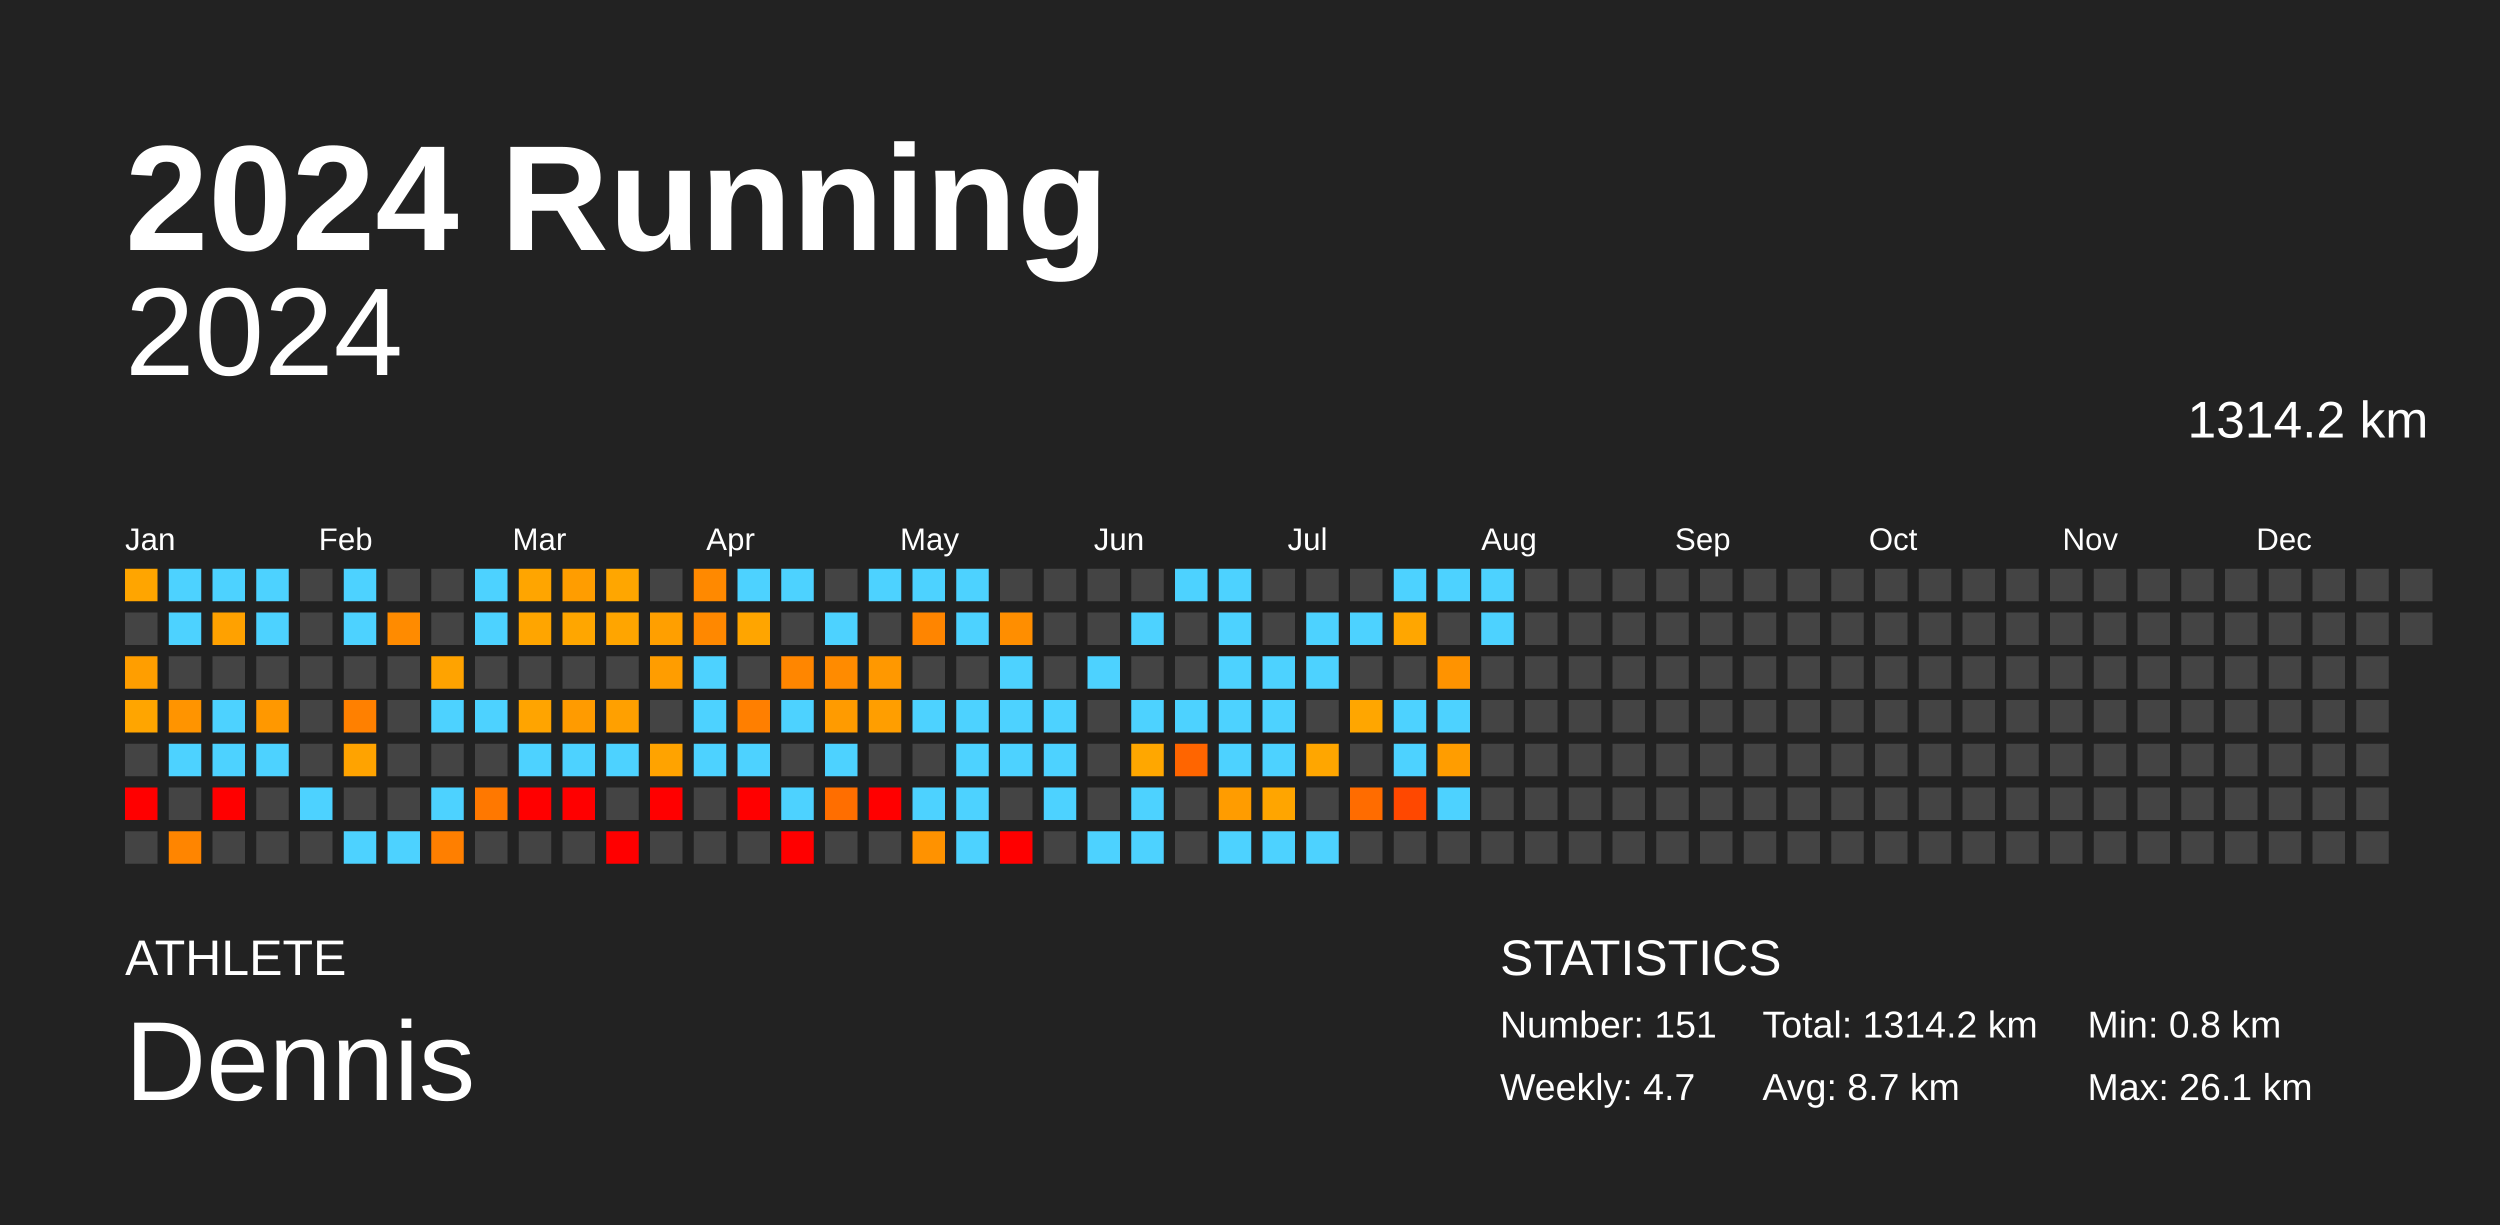
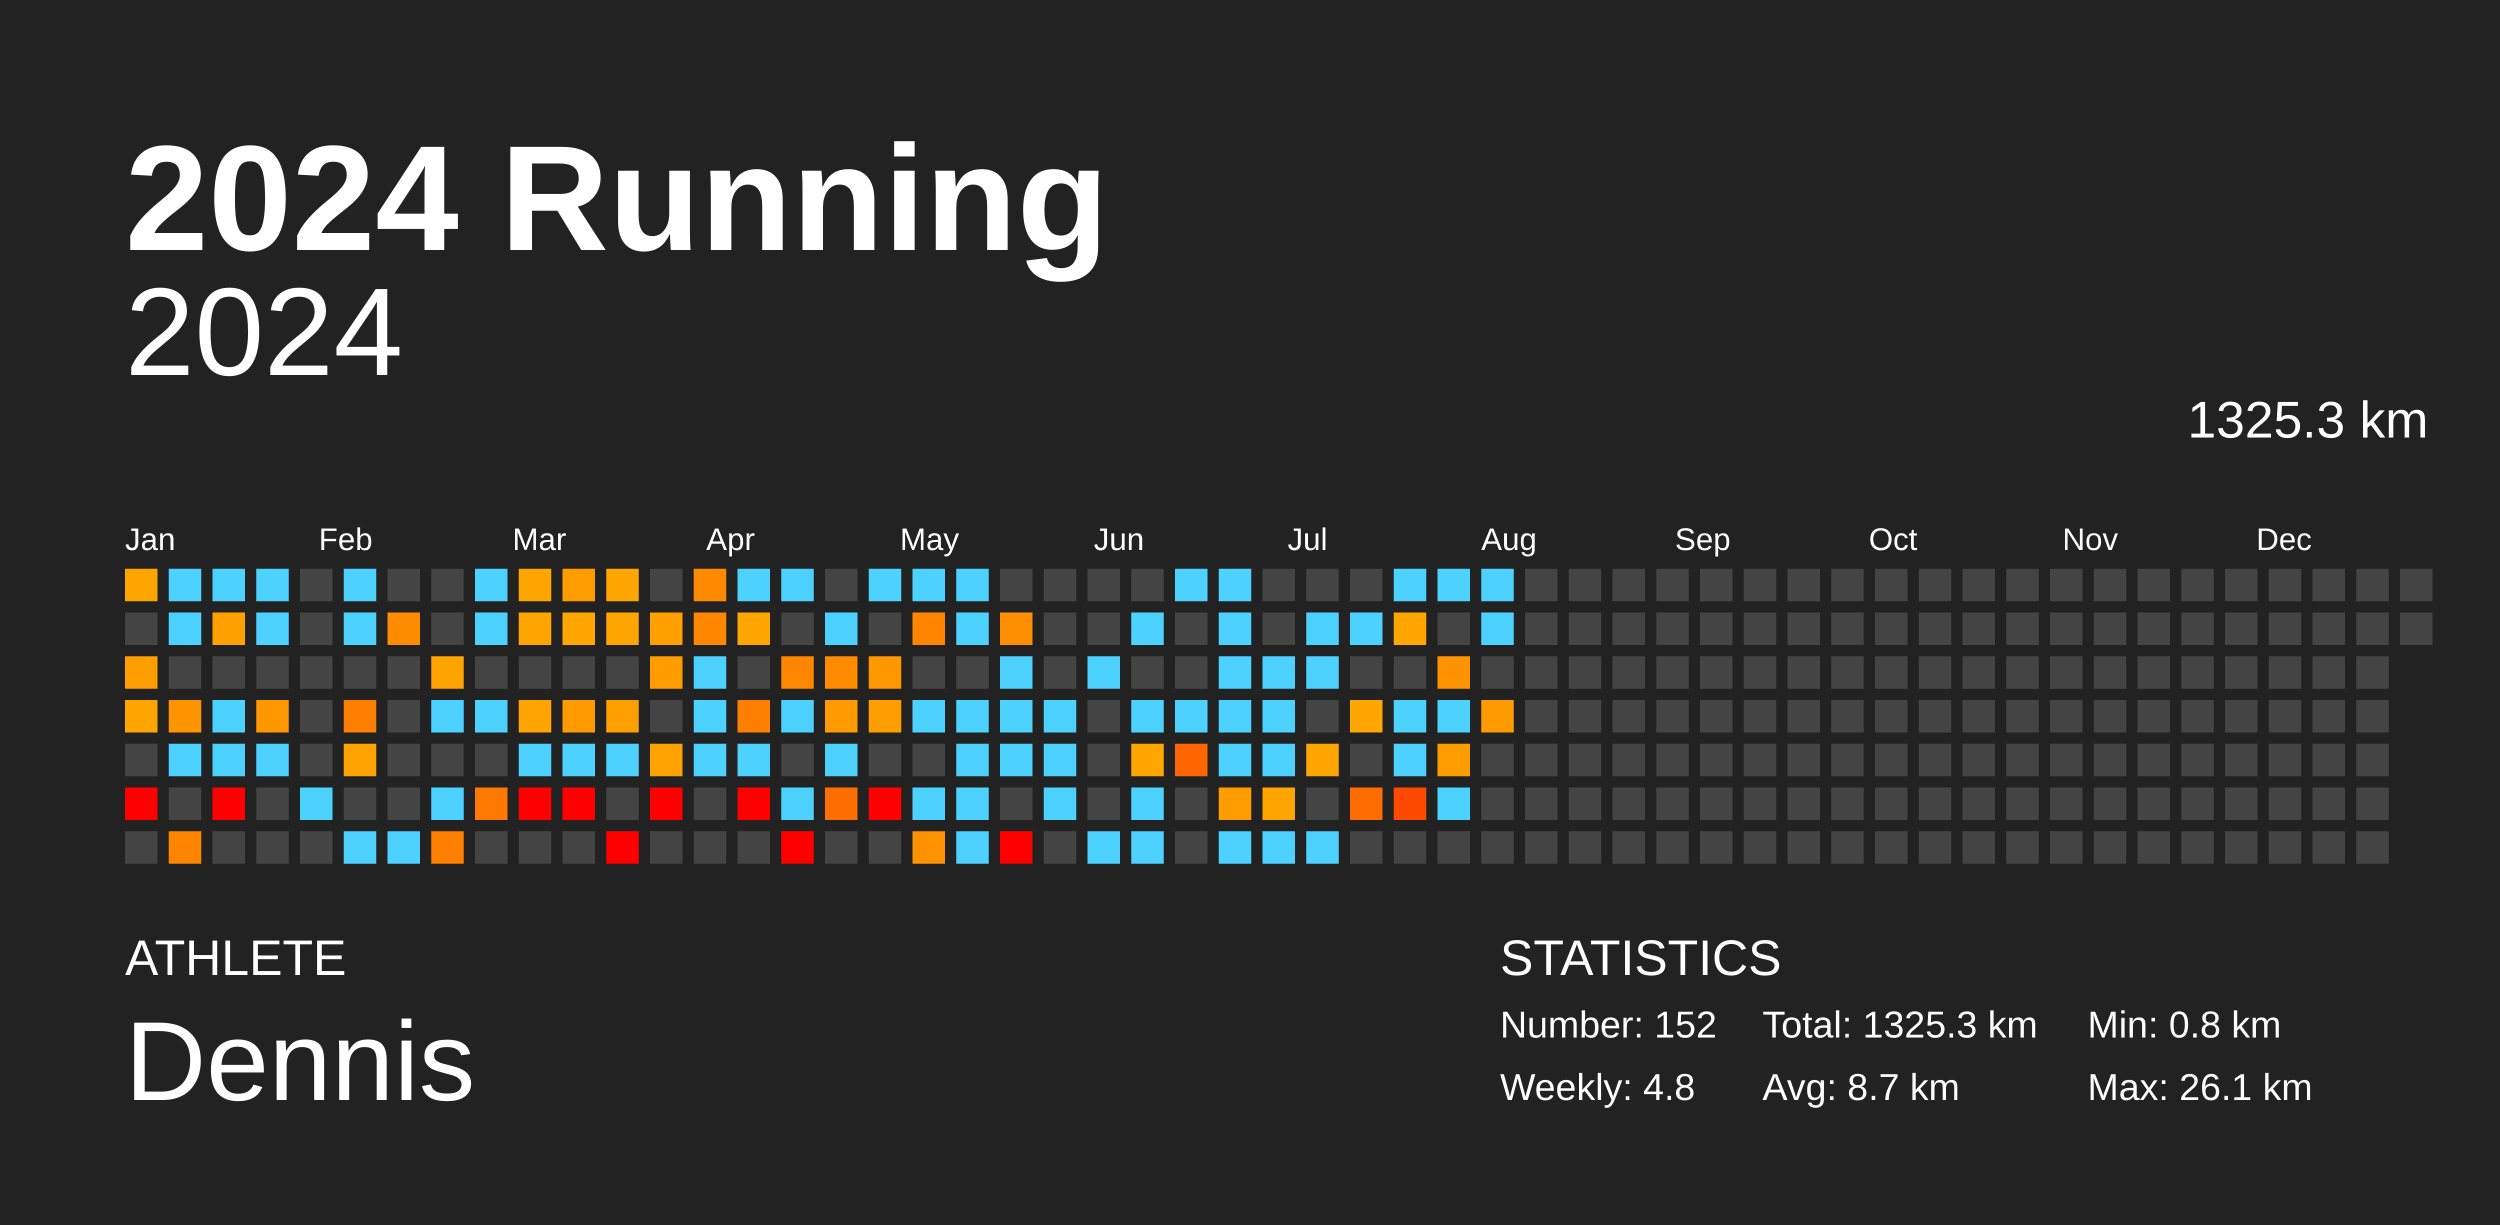
<svg xmlns="http://www.w3.org/2000/svg" baseProfile="full" height="98mm" version="1.1" viewBox="0,0,200,98" width="200mm">
  <defs />
  <rect fill="#222222" height="98" width="200" x="0" y="0" />
  <text fill="#FFFFFF" style="font-size:12px; font-family:Arial; font-weight:bold;" x="10" y="20">2024 Running</text>
  <text fill="#FFFFFF" style="font-size:4px; font-family:Arial" x="10" y="78">ATHLETE</text>
  <text fill="#FFFFFF" style="font-size:9px; font-family:Arial" x="10" y="88">Dennis</text>
  <text fill="#FFFFFF" style="font-size:4px; font-family:Arial" x="120" y="78">STATISTICS</text>
-   <text fill="#FFFFFF" style="font-size:3px; font-family:Arial" x="120" y="83">Number: 151</text>
-   <text fill="#FFFFFF" style="font-size:3px; font-family:Arial" x="120" y="88">Weekly: 4.7</text>
-   <text fill="#FFFFFF" style="font-size:3px; font-family:Arial" x="141" y="83">Total: 1314.2 km</text>
+   <text fill="#FFFFFF" style="font-size:3px; font-family:Arial" x="120" y="83">Number: 152</text>
+   <text fill="#FFFFFF" style="font-size:3px; font-family:Arial" x="120" y="88">Weekly: 4.8</text>
+   <text fill="#FFFFFF" style="font-size:3px; font-family:Arial" x="141" y="83">Total: 1325.3 km</text>
  <text fill="#FFFFFF" style="font-size:3px; font-family:Arial" x="141" y="88">Avg: 8.7 km</text>
  <text fill="#FFFFFF" style="font-size:3px; font-family:Arial" x="167" y="83">Min: 0.8 km</text>
  <text fill="#FFFFFF" style="font-size:3px; font-family:Arial" x="167" y="88">Max: 26.1 km</text>
  <text alignment-baseline="hanging" fill="#FFFFFF" style="font-size:10.0px; font-family:Arial;" x="10" y="30">2024</text>
-   <text alignment-baseline="hanging" fill="#FFFFFF" style="font-size:4.125px; font-family:Arial;" x="175" y="35">1314.2 km</text>
+   <text alignment-baseline="hanging" fill="#FFFFFF" style="font-size:4.125px; font-family:Arial;" x="175" y="35">1325.3 km</text>
  <text fill="#FFFFFF" style="font-size:2.5px; font-family:Arial" x="10.0" y="44">Jan</text>
  <text fill="#FFFFFF" style="font-size:2.5px; font-family:Arial" x="25.5" y="44">Feb</text>
  <text fill="#FFFFFF" style="font-size:2.5px; font-family:Arial" x="41.0" y="44">Mar</text>
  <text fill="#FFFFFF" style="font-size:2.5px; font-family:Arial" x="56.5" y="44">Apr</text>
  <text fill="#FFFFFF" style="font-size:2.5px; font-family:Arial" x="72.0" y="44">May</text>
  <text fill="#FFFFFF" style="font-size:2.5px; font-family:Arial" x="87.5" y="44">Jun</text>
  <text fill="#FFFFFF" style="font-size:2.5px; font-family:Arial" x="103.0" y="44">Jul</text>
  <text fill="#FFFFFF" style="font-size:2.5px; font-family:Arial" x="118.5" y="44">Aug</text>
  <text fill="#FFFFFF" style="font-size:2.5px; font-family:Arial" x="134.0" y="44">Sep</text>
  <text fill="#FFFFFF" style="font-size:2.5px; font-family:Arial" x="149.5" y="44">Oct</text>
  <text fill="#FFFFFF" style="font-size:2.5px; font-family:Arial" x="165.0" y="44">Nov</text>
  <text fill="#FFFFFF" style="font-size:2.5px; font-family:Arial" x="180.5" y="44">Dec</text>
  <rect fill="#ffa500" height="2.6" width="2.6" x="10.0" y="45.5" />
  <rect fill="#444444" height="2.6" width="2.6" x="10.0" y="49.0" />
  <rect fill="#ff9e00" height="2.6" width="2.6" x="10.0" y="52.5" />
  <rect fill="#ffa500" height="2.6" width="2.6" x="10.0" y="56.0" />
  <rect fill="#444444" height="2.6" width="2.6" x="10.0" y="59.5" />
  <rect fill="red" height="2.6" width="2.6" x="10.0" y="63.0" />
  <rect fill="#444444" height="2.6" width="2.6" x="10.0" y="66.5" />
  <rect fill="#4dd2ff" height="2.6" width="2.6" x="13.5" y="45.5" />
  <rect fill="#4dd2ff" height="2.6" width="2.6" x="13.5" y="49.0" />
  <rect fill="#444444" height="2.6" width="2.6" x="13.5" y="52.5" />
  <rect fill="#ff9400" height="2.6" width="2.6" x="13.5" y="56.0" />
  <rect fill="#4dd2ff" height="2.6" width="2.6" x="13.5" y="59.5" />
  <rect fill="#444444" height="2.6" width="2.6" x="13.5" y="63.0" />
  <rect fill="#ff8500" height="2.6" width="2.6" x="13.5" y="66.5" />
  <rect fill="#4dd2ff" height="2.6" width="2.6" x="17.0" y="45.5" />
  <rect fill="#ffa100" height="2.6" width="2.6" x="17.0" y="49.0" />
  <rect fill="#444444" height="2.6" width="2.6" x="17.0" y="52.5" />
  <rect fill="#4dd2ff" height="2.6" width="2.6" x="17.0" y="56.0" />
  <rect fill="#4dd2ff" height="2.6" width="2.6" x="17.0" y="59.5" />
  <rect fill="red" height="2.6" width="2.6" x="17.0" y="63.0" />
  <rect fill="#444444" height="2.6" width="2.6" x="17.0" y="66.5" />
  <rect fill="#4dd2ff" height="2.6" width="2.6" x="20.5" y="45.5" />
  <rect fill="#4dd2ff" height="2.6" width="2.6" x="20.5" y="49.0" />
  <rect fill="#444444" height="2.6" width="2.6" x="20.5" y="52.5" />
  <rect fill="#ff9800" height="2.6" width="2.6" x="20.5" y="56.0" />
  <rect fill="#4dd2ff" height="2.6" width="2.6" x="20.5" y="59.5" />
  <rect fill="#444444" height="2.6" width="2.6" x="20.5" y="63.0" />
  <rect fill="#444444" height="2.6" width="2.6" x="20.5" y="66.5" />
  <rect fill="#444444" height="2.6" width="2.6" x="24.0" y="45.5" />
  <rect fill="#444444" height="2.6" width="2.6" x="24.0" y="49.0" />
  <rect fill="#444444" height="2.6" width="2.6" x="24.0" y="52.5" />
  <rect fill="#444444" height="2.6" width="2.6" x="24.0" y="56.0" />
  <rect fill="#444444" height="2.6" width="2.6" x="24.0" y="59.5" />
  <rect fill="#4dd2ff" height="2.6" width="2.6" x="24.0" y="63.0" />
  <rect fill="#444444" height="2.6" width="2.6" x="24.0" y="66.5" />
  <rect fill="#4dd2ff" height="2.6" width="2.6" x="27.5" y="45.5" />
  <rect fill="#4dd2ff" height="2.6" width="2.6" x="27.5" y="49.0" />
  <rect fill="#444444" height="2.6" width="2.6" x="27.5" y="52.5" />
  <rect fill="#ff8000" height="2.6" width="2.6" x="27.5" y="56.0" />
  <rect fill="#ffa300" height="2.6" width="2.6" x="27.5" y="59.5" />
  <rect fill="#444444" height="2.6" width="2.6" x="27.5" y="63.0" />
  <rect fill="#4dd2ff" height="2.6" width="2.6" x="27.5" y="66.5" />
  <rect fill="#444444" height="2.6" width="2.6" x="31.0" y="45.5" />
  <rect fill="#ff8b00" height="2.6" width="2.6" x="31.0" y="49.0" />
  <rect fill="#444444" height="2.6" width="2.6" x="31.0" y="52.5" />
  <rect fill="#444444" height="2.6" width="2.6" x="31.0" y="56.0" />
  <rect fill="#444444" height="2.6" width="2.6" x="31.0" y="59.5" />
  <rect fill="#444444" height="2.6" width="2.6" x="31.0" y="63.0" />
  <rect fill="#4dd2ff" height="2.6" width="2.6" x="31.0" y="66.5" />
  <rect fill="#444444" height="2.6" width="2.6" x="34.5" y="45.5" />
  <rect fill="#444444" height="2.6" width="2.6" x="34.5" y="49.0" />
  <rect fill="#ffa300" height="2.6" width="2.6" x="34.5" y="52.5" />
  <rect fill="#4dd2ff" height="2.6" width="2.6" x="34.5" y="56.0" />
  <rect fill="#444444" height="2.6" width="2.6" x="34.5" y="59.5" />
  <rect fill="#4dd2ff" height="2.6" width="2.6" x="34.5" y="63.0" />
  <rect fill="#ff7f00" height="2.6" width="2.6" x="34.5" y="66.5" />
  <rect fill="#4dd2ff" height="2.6" width="2.6" x="38.0" y="45.5" />
  <rect fill="#4dd2ff" height="2.6" width="2.6" x="38.0" y="49.0" />
  <rect fill="#444444" height="2.6" width="2.6" x="38.0" y="52.5" />
  <rect fill="#4dd2ff" height="2.6" width="2.6" x="38.0" y="56.0" />
  <rect fill="#444444" height="2.6" width="2.6" x="38.0" y="59.5" />
  <rect fill="#ff7800" height="2.6" width="2.6" x="38.0" y="63.0" />
  <rect fill="#444444" height="2.6" width="2.6" x="38.0" y="66.5" />
  <rect fill="#ffa500" height="2.6" width="2.6" x="41.5" y="45.5" />
  <rect fill="#ffa500" height="2.6" width="2.6" x="41.5" y="49.0" />
  <rect fill="#444444" height="2.6" width="2.6" x="41.5" y="52.5" />
  <rect fill="#ffa400" height="2.6" width="2.6" x="41.5" y="56.0" />
  <rect fill="#4dd2ff" height="2.6" width="2.6" x="41.5" y="59.5" />
  <rect fill="red" height="2.6" width="2.6" x="41.5" y="63.0" />
  <rect fill="#444444" height="2.6" width="2.6" x="41.5" y="66.5" />
  <rect fill="#ff9d00" height="2.6" width="2.6" x="45.0" y="45.5" />
  <rect fill="#ffa600" height="2.6" width="2.6" x="45.0" y="49.0" />
  <rect fill="#444444" height="2.6" width="2.6" x="45.0" y="52.5" />
  <rect fill="#ff9b00" height="2.6" width="2.6" x="45.0" y="56.0" />
  <rect fill="#4dd2ff" height="2.6" width="2.6" x="45.0" y="59.5" />
  <rect fill="red" height="2.6" width="2.6" x="45.0" y="63.0" />
  <rect fill="#444444" height="2.6" width="2.6" x="45.0" y="66.5" />
  <rect fill="#ffa600" height="2.6" width="2.6" x="48.5" y="45.5" />
  <rect fill="#ffa500" height="2.6" width="2.6" x="48.5" y="49.0" />
  <rect fill="#444444" height="2.6" width="2.6" x="48.5" y="52.5" />
  <rect fill="#ffa000" height="2.6" width="2.6" x="48.5" y="56.0" />
  <rect fill="#4dd2ff" height="2.6" width="2.6" x="48.5" y="59.5" />
  <rect fill="#444444" height="2.6" width="2.6" x="48.5" y="63.0" />
  <rect fill="red" height="2.6" width="2.6" x="48.5" y="66.5" />
  <rect fill="#444444" height="2.6" width="2.6" x="52.0" y="45.5" />
  <rect fill="#ff9f00" height="2.6" width="2.6" x="52.0" y="49.0" />
  <rect fill="#ff9d00" height="2.6" width="2.6" x="52.0" y="52.5" />
  <rect fill="#444444" height="2.6" width="2.6" x="52.0" y="56.0" />
  <rect fill="#ffa300" height="2.6" width="2.6" x="52.0" y="59.5" />
  <rect fill="red" height="2.6" width="2.6" x="52.0" y="63.0" />
  <rect fill="#444444" height="2.6" width="2.6" x="52.0" y="66.5" />
  <rect fill="#ff8900" height="2.6" width="2.6" x="55.5" y="45.5" />
  <rect fill="#ff8800" height="2.6" width="2.6" x="55.5" y="49.0" />
  <rect fill="#4dd2ff" height="2.6" width="2.6" x="55.5" y="52.5" />
  <rect fill="#4dd2ff" height="2.6" width="2.6" x="55.5" y="56.0" />
  <rect fill="#4dd2ff" height="2.6" width="2.6" x="55.5" y="59.5" />
  <rect fill="#444444" height="2.6" width="2.6" x="55.5" y="63.0" />
  <rect fill="#444444" height="2.6" width="2.6" x="55.5" y="66.5" />
  <rect fill="#4dd2ff" height="2.6" width="2.6" x="59.0" y="45.5" />
  <rect fill="#ffa500" height="2.6" width="2.6" x="59.0" y="49.0" />
  <rect fill="#444444" height="2.6" width="2.6" x="59.0" y="52.5" />
  <rect fill="#ff7f00" height="2.6" width="2.6" x="59.0" y="56.0" />
  <rect fill="#4dd2ff" height="2.6" width="2.6" x="59.0" y="59.5" />
  <rect fill="red" height="2.6" width="2.6" x="59.0" y="63.0" />
  <rect fill="#444444" height="2.6" width="2.6" x="59.0" y="66.5" />
  <rect fill="#4dd2ff" height="2.6" width="2.6" x="62.5" y="45.5" />
  <rect fill="#444444" height="2.6" width="2.6" x="62.5" y="49.0" />
  <rect fill="#ff8600" height="2.6" width="2.6" x="62.5" y="52.5" />
  <rect fill="#4dd2ff" height="2.6" width="2.6" x="62.5" y="56.0" />
  <rect fill="#444444" height="2.6" width="2.6" x="62.5" y="59.5" />
  <rect fill="#4dd2ff" height="2.6" width="2.6" x="62.5" y="63.0" />
  <rect fill="red" height="2.6" width="2.6" x="62.5" y="66.5" />
  <rect fill="#444444" height="2.6" width="2.6" x="66.0" y="45.5" />
  <rect fill="#4dd2ff" height="2.6" width="2.6" x="66.0" y="49.0" />
  <rect fill="#ff8b00" height="2.6" width="2.6" x="66.0" y="52.5" />
  <rect fill="#ff9b00" height="2.6" width="2.6" x="66.0" y="56.0" />
  <rect fill="#4dd2ff" height="2.6" width="2.6" x="66.0" y="59.5" />
  <rect fill="#ff6e00" height="2.6" width="2.6" x="66.0" y="63.0" />
  <rect fill="#444444" height="2.6" width="2.6" x="66.0" y="66.5" />
  <rect fill="#4dd2ff" height="2.6" width="2.6" x="69.5" y="45.5" />
  <rect fill="#444444" height="2.6" width="2.6" x="69.5" y="49.0" />
  <rect fill="#ff9800" height="2.6" width="2.6" x="69.5" y="52.5" />
  <rect fill="#ff9e00" height="2.6" width="2.6" x="69.5" y="56.0" />
  <rect fill="#444444" height="2.6" width="2.6" x="69.5" y="59.5" />
  <rect fill="red" height="2.6" width="2.6" x="69.5" y="63.0" />
  <rect fill="#444444" height="2.6" width="2.6" x="69.5" y="66.5" />
  <rect fill="#4dd2ff" height="2.6" width="2.6" x="73.0" y="45.5" />
  <rect fill="#ff8500" height="2.6" width="2.6" x="73.0" y="49.0" />
  <rect fill="#444444" height="2.6" width="2.6" x="73.0" y="52.5" />
  <rect fill="#4dd2ff" height="2.6" width="2.6" x="73.0" y="56.0" />
  <rect fill="#444444" height="2.6" width="2.6" x="73.0" y="59.5" />
  <rect fill="#4dd2ff" height="2.6" width="2.6" x="73.0" y="63.0" />
  <rect fill="#ff9200" height="2.6" width="2.6" x="73.0" y="66.5" />
  <rect fill="#4dd2ff" height="2.6" width="2.6" x="76.5" y="45.5" />
  <rect fill="#4dd2ff" height="2.6" width="2.6" x="76.5" y="49.0" />
  <rect fill="#444444" height="2.6" width="2.6" x="76.5" y="52.5" />
  <rect fill="#4dd2ff" height="2.6" width="2.6" x="76.5" y="56.0" />
  <rect fill="#4dd2ff" height="2.6" width="2.6" x="76.5" y="59.5" />
  <rect fill="#4dd2ff" height="2.6" width="2.6" x="76.5" y="63.0" />
  <rect fill="#4dd2ff" height="2.6" width="2.6" x="76.5" y="66.5" />
  <rect fill="#444444" height="2.6" width="2.6" x="80.0" y="45.5" />
  <rect fill="#ff8e00" height="2.6" width="2.6" x="80.0" y="49.0" />
  <rect fill="#4dd2ff" height="2.6" width="2.6" x="80.0" y="52.5" />
  <rect fill="#4dd2ff" height="2.6" width="2.6" x="80.0" y="56.0" />
  <rect fill="#4dd2ff" height="2.6" width="2.6" x="80.0" y="59.5" />
  <rect fill="#444444" height="2.6" width="2.6" x="80.0" y="63.0" />
  <rect fill="red" height="2.6" width="2.6" x="80.0" y="66.5" />
  <rect fill="#444444" height="2.6" width="2.6" x="83.5" y="45.5" />
  <rect fill="#444444" height="2.6" width="2.6" x="83.5" y="49.0" />
  <rect fill="#444444" height="2.6" width="2.6" x="83.5" y="52.5" />
  <rect fill="#4dd2ff" height="2.6" width="2.6" x="83.5" y="56.0" />
  <rect fill="#4dd2ff" height="2.6" width="2.6" x="83.5" y="59.5" />
  <rect fill="#4dd2ff" height="2.6" width="2.6" x="83.5" y="63.0" />
  <rect fill="#444444" height="2.6" width="2.6" x="83.5" y="66.5" />
  <rect fill="#444444" height="2.6" width="2.6" x="87.0" y="45.5" />
  <rect fill="#444444" height="2.6" width="2.6" x="87.0" y="49.0" />
  <rect fill="#4dd2ff" height="2.6" width="2.6" x="87.0" y="52.5" />
  <rect fill="#444444" height="2.6" width="2.6" x="87.0" y="56.0" />
  <rect fill="#444444" height="2.6" width="2.6" x="87.0" y="59.5" />
  <rect fill="#444444" height="2.6" width="2.6" x="87.0" y="63.0" />
  <rect fill="#4dd2ff" height="2.6" width="2.6" x="87.0" y="66.5" />
  <rect fill="#444444" height="2.6" width="2.6" x="90.5" y="45.5" />
  <rect fill="#4dd2ff" height="2.6" width="2.6" x="90.5" y="49.0" />
  <rect fill="#444444" height="2.6" width="2.6" x="90.5" y="52.5" />
  <rect fill="#4dd2ff" height="2.6" width="2.6" x="90.5" y="56.0" />
  <rect fill="#ffa700" height="2.6" width="2.6" x="90.5" y="59.5" />
  <rect fill="#4dd2ff" height="2.6" width="2.6" x="90.5" y="63.0" />
  <rect fill="#4dd2ff" height="2.6" width="2.6" x="90.5" y="66.5" />
  <rect fill="#4dd2ff" height="2.6" width="2.6" x="94.0" y="45.5" />
  <rect fill="#444444" height="2.6" width="2.6" x="94.0" y="49.0" />
  <rect fill="#444444" height="2.6" width="2.6" x="94.0" y="52.5" />
  <rect fill="#4dd2ff" height="2.6" width="2.6" x="94.0" y="56.0" />
  <rect fill="#ff6500" height="2.6" width="2.6" x="94.0" y="59.5" />
  <rect fill="#444444" height="2.6" width="2.6" x="94.0" y="63.0" />
  <rect fill="#444444" height="2.6" width="2.6" x="94.0" y="66.5" />
  <rect fill="#4dd2ff" height="2.6" width="2.6" x="97.5" y="45.5" />
  <rect fill="#4dd2ff" height="2.6" width="2.6" x="97.5" y="49.0" />
  <rect fill="#4dd2ff" height="2.6" width="2.6" x="97.5" y="52.5" />
  <rect fill="#4dd2ff" height="2.6" width="2.6" x="97.5" y="56.0" />
  <rect fill="#4dd2ff" height="2.6" width="2.6" x="97.5" y="59.5" />
  <rect fill="#ff9c00" height="2.6" width="2.6" x="97.5" y="63.0" />
  <rect fill="#4dd2ff" height="2.6" width="2.6" x="97.5" y="66.5" />
  <rect fill="#444444" height="2.6" width="2.6" x="101.0" y="45.5" />
  <rect fill="#444444" height="2.6" width="2.6" x="101.0" y="49.0" />
  <rect fill="#4dd2ff" height="2.6" width="2.6" x="101.0" y="52.5" />
  <rect fill="#4dd2ff" height="2.6" width="2.6" x="101.0" y="56.0" />
  <rect fill="#4dd2ff" height="2.6" width="2.6" x="101.0" y="59.5" />
  <rect fill="#ffa500" height="2.6" width="2.6" x="101.0" y="63.0" />
  <rect fill="#4dd2ff" height="2.6" width="2.6" x="101.0" y="66.5" />
  <rect fill="#444444" height="2.6" width="2.6" x="104.5" y="45.5" />
  <rect fill="#4dd2ff" height="2.6" width="2.6" x="104.5" y="49.0" />
  <rect fill="#4dd2ff" height="2.6" width="2.6" x="104.5" y="52.5" />
  <rect fill="#444444" height="2.6" width="2.6" x="104.5" y="56.0" />
  <rect fill="#ffa600" height="2.6" width="2.6" x="104.5" y="59.5" />
  <rect fill="#444444" height="2.6" width="2.6" x="104.5" y="63.0" />
  <rect fill="#4dd2ff" height="2.6" width="2.6" x="104.5" y="66.5" />
  <rect fill="#444444" height="2.6" width="2.6" x="108.0" y="45.5" />
  <rect fill="#4dd2ff" height="2.6" width="2.6" x="108.0" y="49.0" />
  <rect fill="#444444" height="2.6" width="2.6" x="108.0" y="52.5" />
  <rect fill="#ffa600" height="2.6" width="2.6" x="108.0" y="56.0" />
  <rect fill="#444444" height="2.6" width="2.6" x="108.0" y="59.5" />
  <rect fill="#ff6c00" height="2.6" width="2.6" x="108.0" y="63.0" />
  <rect fill="#444444" height="2.6" width="2.6" x="108.0" y="66.5" />
  <rect fill="#4dd2ff" height="2.6" width="2.6" x="111.5" y="45.5" />
  <rect fill="#ffa600" height="2.6" width="2.6" x="111.5" y="49.0" />
  <rect fill="#444444" height="2.6" width="2.6" x="111.5" y="52.5" />
  <rect fill="#4dd2ff" height="2.6" width="2.6" x="111.5" y="56.0" />
  <rect fill="#4dd2ff" height="2.6" width="2.6" x="111.5" y="59.5" />
  <rect fill="#ff4800" height="2.6" width="2.6" x="111.5" y="63.0" />
  <rect fill="#444444" height="2.6" width="2.6" x="111.5" y="66.5" />
  <rect fill="#4dd2ff" height="2.6" width="2.6" x="115.0" y="45.5" />
  <rect fill="#444444" height="2.6" width="2.6" x="115.0" y="49.0" />
  <rect fill="#ff9300" height="2.6" width="2.6" x="115.0" y="52.5" />
  <rect fill="#4dd2ff" height="2.6" width="2.6" x="115.0" y="56.0" />
  <rect fill="#ff9d00" height="2.6" width="2.6" x="115.0" y="59.5" />
  <rect fill="#4dd2ff" height="2.6" width="2.6" x="115.0" y="63.0" />
  <rect fill="#444444" height="2.6" width="2.6" x="115.0" y="66.5" />
  <rect fill="#4dd2ff" height="2.6" width="2.6" x="118.5" y="45.5" />
  <rect fill="#4dd2ff" height="2.6" width="2.6" x="118.5" y="49.0" />
  <rect fill="#444444" height="2.6" width="2.6" x="118.5" y="52.5" />
-   <rect fill="#444444" height="2.6" width="2.6" x="118.5" y="56.0" />
+   <rect fill="#ff9b00" height="2.6" width="2.6" x="118.5" y="56.0" />
  <rect fill="#444444" height="2.6" width="2.6" x="118.5" y="59.5" />
  <rect fill="#444444" height="2.6" width="2.6" x="118.5" y="63.0" />
  <rect fill="#444444" height="2.6" width="2.6" x="118.5" y="66.5" />
  <rect fill="#444444" height="2.6" width="2.6" x="122.0" y="45.5" />
  <rect fill="#444444" height="2.6" width="2.6" x="122.0" y="49.0" />
  <rect fill="#444444" height="2.6" width="2.6" x="122.0" y="52.5" />
  <rect fill="#444444" height="2.6" width="2.6" x="122.0" y="56.0" />
  <rect fill="#444444" height="2.6" width="2.6" x="122.0" y="59.5" />
  <rect fill="#444444" height="2.6" width="2.6" x="122.0" y="63.0" />
  <rect fill="#444444" height="2.6" width="2.6" x="122.0" y="66.5" />
  <rect fill="#444444" height="2.6" width="2.6" x="125.5" y="45.5" />
  <rect fill="#444444" height="2.6" width="2.6" x="125.5" y="49.0" />
  <rect fill="#444444" height="2.6" width="2.6" x="125.5" y="52.5" />
  <rect fill="#444444" height="2.6" width="2.6" x="125.5" y="56.0" />
  <rect fill="#444444" height="2.6" width="2.6" x="125.5" y="59.5" />
  <rect fill="#444444" height="2.6" width="2.6" x="125.5" y="63.0" />
  <rect fill="#444444" height="2.6" width="2.6" x="125.5" y="66.5" />
  <rect fill="#444444" height="2.6" width="2.6" x="129.0" y="45.5" />
  <rect fill="#444444" height="2.6" width="2.6" x="129.0" y="49.0" />
  <rect fill="#444444" height="2.6" width="2.6" x="129.0" y="52.5" />
  <rect fill="#444444" height="2.6" width="2.6" x="129.0" y="56.0" />
  <rect fill="#444444" height="2.6" width="2.6" x="129.0" y="59.5" />
  <rect fill="#444444" height="2.6" width="2.6" x="129.0" y="63.0" />
  <rect fill="#444444" height="2.6" width="2.6" x="129.0" y="66.5" />
  <rect fill="#444444" height="2.6" width="2.6" x="132.5" y="45.5" />
  <rect fill="#444444" height="2.6" width="2.6" x="132.5" y="49.0" />
  <rect fill="#444444" height="2.6" width="2.6" x="132.5" y="52.5" />
  <rect fill="#444444" height="2.6" width="2.6" x="132.5" y="56.0" />
  <rect fill="#444444" height="2.6" width="2.6" x="132.5" y="59.5" />
  <rect fill="#444444" height="2.6" width="2.6" x="132.5" y="63.0" />
  <rect fill="#444444" height="2.6" width="2.6" x="132.5" y="66.5" />
  <rect fill="#444444" height="2.6" width="2.6" x="136.0" y="45.5" />
  <rect fill="#444444" height="2.6" width="2.6" x="136.0" y="49.0" />
  <rect fill="#444444" height="2.6" width="2.6" x="136.0" y="52.5" />
  <rect fill="#444444" height="2.6" width="2.6" x="136.0" y="56.0" />
  <rect fill="#444444" height="2.6" width="2.6" x="136.0" y="59.5" />
  <rect fill="#444444" height="2.6" width="2.6" x="136.0" y="63.0" />
  <rect fill="#444444" height="2.6" width="2.6" x="136.0" y="66.5" />
  <rect fill="#444444" height="2.6" width="2.6" x="139.5" y="45.5" />
  <rect fill="#444444" height="2.6" width="2.6" x="139.5" y="49.0" />
  <rect fill="#444444" height="2.6" width="2.6" x="139.5" y="52.5" />
  <rect fill="#444444" height="2.6" width="2.6" x="139.5" y="56.0" />
  <rect fill="#444444" height="2.6" width="2.6" x="139.5" y="59.5" />
  <rect fill="#444444" height="2.6" width="2.6" x="139.5" y="63.0" />
  <rect fill="#444444" height="2.6" width="2.6" x="139.5" y="66.5" />
  <rect fill="#444444" height="2.6" width="2.6" x="143.0" y="45.5" />
  <rect fill="#444444" height="2.6" width="2.6" x="143.0" y="49.0" />
  <rect fill="#444444" height="2.6" width="2.6" x="143.0" y="52.5" />
  <rect fill="#444444" height="2.6" width="2.6" x="143.0" y="56.0" />
  <rect fill="#444444" height="2.6" width="2.6" x="143.0" y="59.5" />
  <rect fill="#444444" height="2.6" width="2.6" x="143.0" y="63.0" />
  <rect fill="#444444" height="2.6" width="2.6" x="143.0" y="66.5" />
  <rect fill="#444444" height="2.6" width="2.6" x="146.5" y="45.5" />
  <rect fill="#444444" height="2.6" width="2.6" x="146.5" y="49.0" />
  <rect fill="#444444" height="2.6" width="2.6" x="146.5" y="52.5" />
  <rect fill="#444444" height="2.6" width="2.6" x="146.5" y="56.0" />
  <rect fill="#444444" height="2.6" width="2.6" x="146.5" y="59.5" />
  <rect fill="#444444" height="2.6" width="2.6" x="146.5" y="63.0" />
  <rect fill="#444444" height="2.6" width="2.6" x="146.5" y="66.5" />
  <rect fill="#444444" height="2.6" width="2.6" x="150.0" y="45.5" />
  <rect fill="#444444" height="2.6" width="2.6" x="150.0" y="49.0" />
  <rect fill="#444444" height="2.6" width="2.6" x="150.0" y="52.5" />
  <rect fill="#444444" height="2.6" width="2.6" x="150.0" y="56.0" />
  <rect fill="#444444" height="2.6" width="2.6" x="150.0" y="59.5" />
  <rect fill="#444444" height="2.6" width="2.6" x="150.0" y="63.0" />
  <rect fill="#444444" height="2.6" width="2.6" x="150.0" y="66.5" />
  <rect fill="#444444" height="2.6" width="2.6" x="153.5" y="45.5" />
  <rect fill="#444444" height="2.6" width="2.6" x="153.5" y="49.0" />
  <rect fill="#444444" height="2.6" width="2.6" x="153.5" y="52.5" />
  <rect fill="#444444" height="2.6" width="2.6" x="153.5" y="56.0" />
  <rect fill="#444444" height="2.6" width="2.6" x="153.5" y="59.5" />
  <rect fill="#444444" height="2.6" width="2.6" x="153.5" y="63.0" />
  <rect fill="#444444" height="2.6" width="2.6" x="153.5" y="66.5" />
  <rect fill="#444444" height="2.6" width="2.6" x="157.0" y="45.5" />
  <rect fill="#444444" height="2.6" width="2.6" x="157.0" y="49.0" />
  <rect fill="#444444" height="2.6" width="2.6" x="157.0" y="52.5" />
  <rect fill="#444444" height="2.6" width="2.6" x="157.0" y="56.0" />
  <rect fill="#444444" height="2.6" width="2.6" x="157.0" y="59.5" />
  <rect fill="#444444" height="2.6" width="2.6" x="157.0" y="63.0" />
  <rect fill="#444444" height="2.6" width="2.6" x="157.0" y="66.5" />
  <rect fill="#444444" height="2.6" width="2.6" x="160.5" y="45.5" />
  <rect fill="#444444" height="2.6" width="2.6" x="160.5" y="49.0" />
  <rect fill="#444444" height="2.6" width="2.6" x="160.5" y="52.5" />
  <rect fill="#444444" height="2.6" width="2.6" x="160.5" y="56.0" />
  <rect fill="#444444" height="2.6" width="2.6" x="160.5" y="59.5" />
  <rect fill="#444444" height="2.6" width="2.6" x="160.5" y="63.0" />
  <rect fill="#444444" height="2.6" width="2.6" x="160.5" y="66.5" />
  <rect fill="#444444" height="2.6" width="2.6" x="164.0" y="45.5" />
  <rect fill="#444444" height="2.6" width="2.6" x="164.0" y="49.0" />
  <rect fill="#444444" height="2.6" width="2.6" x="164.0" y="52.5" />
  <rect fill="#444444" height="2.6" width="2.6" x="164.0" y="56.0" />
  <rect fill="#444444" height="2.6" width="2.6" x="164.0" y="59.5" />
  <rect fill="#444444" height="2.6" width="2.6" x="164.0" y="63.0" />
  <rect fill="#444444" height="2.6" width="2.6" x="164.0" y="66.5" />
  <rect fill="#444444" height="2.6" width="2.6" x="167.5" y="45.5" />
  <rect fill="#444444" height="2.6" width="2.6" x="167.5" y="49.0" />
  <rect fill="#444444" height="2.6" width="2.6" x="167.5" y="52.5" />
  <rect fill="#444444" height="2.6" width="2.6" x="167.5" y="56.0" />
  <rect fill="#444444" height="2.6" width="2.6" x="167.5" y="59.5" />
  <rect fill="#444444" height="2.6" width="2.6" x="167.5" y="63.0" />
  <rect fill="#444444" height="2.6" width="2.6" x="167.5" y="66.5" />
  <rect fill="#444444" height="2.6" width="2.6" x="171.0" y="45.5" />
  <rect fill="#444444" height="2.6" width="2.6" x="171.0" y="49.0" />
  <rect fill="#444444" height="2.6" width="2.6" x="171.0" y="52.5" />
  <rect fill="#444444" height="2.6" width="2.6" x="171.0" y="56.0" />
  <rect fill="#444444" height="2.6" width="2.6" x="171.0" y="59.5" />
  <rect fill="#444444" height="2.6" width="2.6" x="171.0" y="63.0" />
  <rect fill="#444444" height="2.6" width="2.6" x="171.0" y="66.5" />
  <rect fill="#444444" height="2.6" width="2.6" x="174.5" y="45.5" />
  <rect fill="#444444" height="2.6" width="2.6" x="174.5" y="49.0" />
  <rect fill="#444444" height="2.6" width="2.6" x="174.5" y="52.5" />
  <rect fill="#444444" height="2.6" width="2.6" x="174.5" y="56.0" />
  <rect fill="#444444" height="2.6" width="2.6" x="174.5" y="59.5" />
  <rect fill="#444444" height="2.6" width="2.6" x="174.5" y="63.0" />
  <rect fill="#444444" height="2.6" width="2.6" x="174.5" y="66.5" />
  <rect fill="#444444" height="2.6" width="2.6" x="178.0" y="45.5" />
  <rect fill="#444444" height="2.6" width="2.6" x="178.0" y="49.0" />
  <rect fill="#444444" height="2.6" width="2.6" x="178.0" y="52.5" />
  <rect fill="#444444" height="2.6" width="2.6" x="178.0" y="56.0" />
  <rect fill="#444444" height="2.6" width="2.6" x="178.0" y="59.5" />
  <rect fill="#444444" height="2.6" width="2.6" x="178.0" y="63.0" />
  <rect fill="#444444" height="2.6" width="2.6" x="178.0" y="66.5" />
  <rect fill="#444444" height="2.6" width="2.6" x="181.5" y="45.5" />
  <rect fill="#444444" height="2.6" width="2.6" x="181.5" y="49.0" />
  <rect fill="#444444" height="2.6" width="2.6" x="181.5" y="52.5" />
  <rect fill="#444444" height="2.6" width="2.6" x="181.5" y="56.0" />
  <rect fill="#444444" height="2.6" width="2.6" x="181.5" y="59.5" />
  <rect fill="#444444" height="2.6" width="2.6" x="181.5" y="63.0" />
  <rect fill="#444444" height="2.6" width="2.6" x="181.5" y="66.5" />
  <rect fill="#444444" height="2.6" width="2.6" x="185.0" y="45.5" />
  <rect fill="#444444" height="2.6" width="2.6" x="185.0" y="49.0" />
  <rect fill="#444444" height="2.6" width="2.6" x="185.0" y="52.5" />
  <rect fill="#444444" height="2.6" width="2.6" x="185.0" y="56.0" />
  <rect fill="#444444" height="2.6" width="2.6" x="185.0" y="59.5" />
  <rect fill="#444444" height="2.6" width="2.6" x="185.0" y="63.0" />
  <rect fill="#444444" height="2.6" width="2.6" x="185.0" y="66.5" />
  <rect fill="#444444" height="2.6" width="2.6" x="188.5" y="45.5" />
  <rect fill="#444444" height="2.6" width="2.6" x="188.5" y="49.0" />
  <rect fill="#444444" height="2.6" width="2.6" x="188.5" y="52.5" />
  <rect fill="#444444" height="2.6" width="2.6" x="188.5" y="56.0" />
  <rect fill="#444444" height="2.6" width="2.6" x="188.5" y="59.5" />
  <rect fill="#444444" height="2.6" width="2.6" x="188.5" y="63.0" />
  <rect fill="#444444" height="2.6" width="2.6" x="188.5" y="66.5" />
  <rect fill="#444444" height="2.6" width="2.6" x="192.0" y="45.5" />
  <rect fill="#444444" height="2.6" width="2.6" x="192.0" y="49.0" />
</svg>
